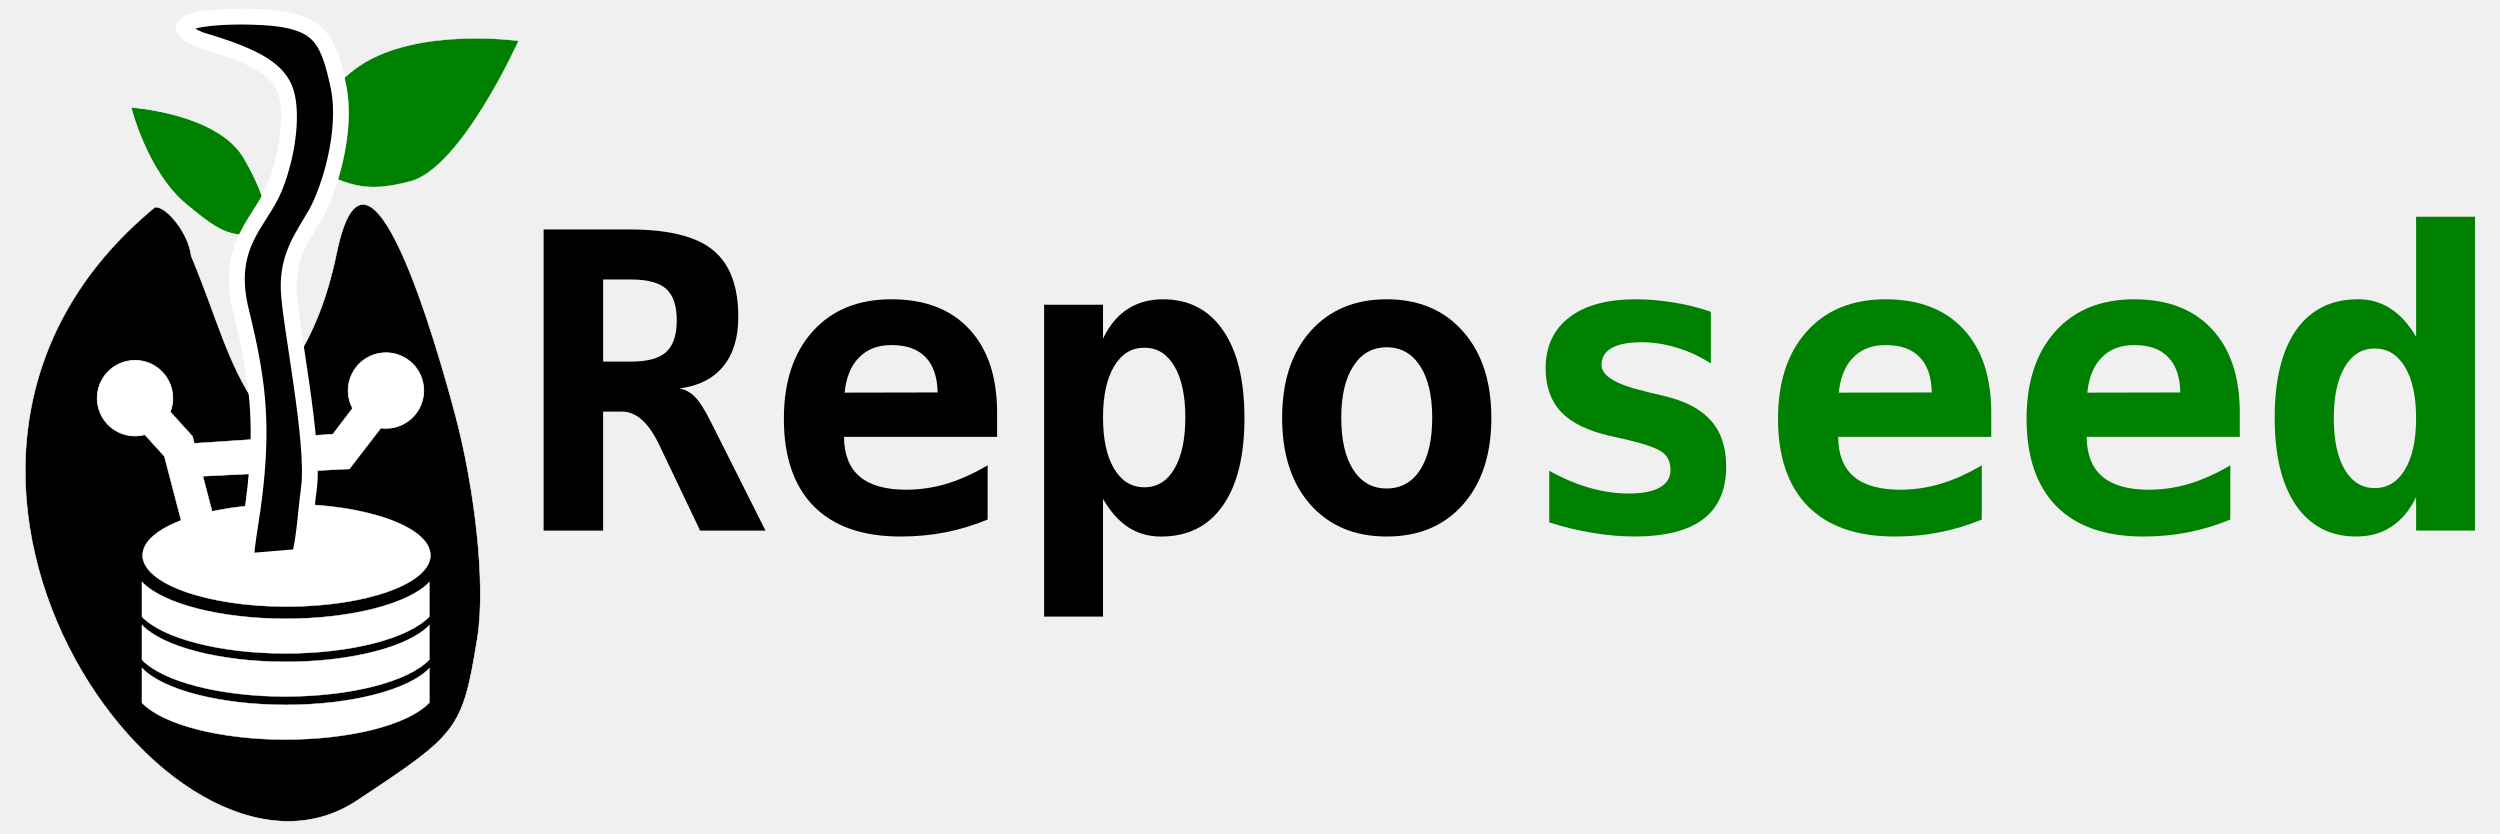
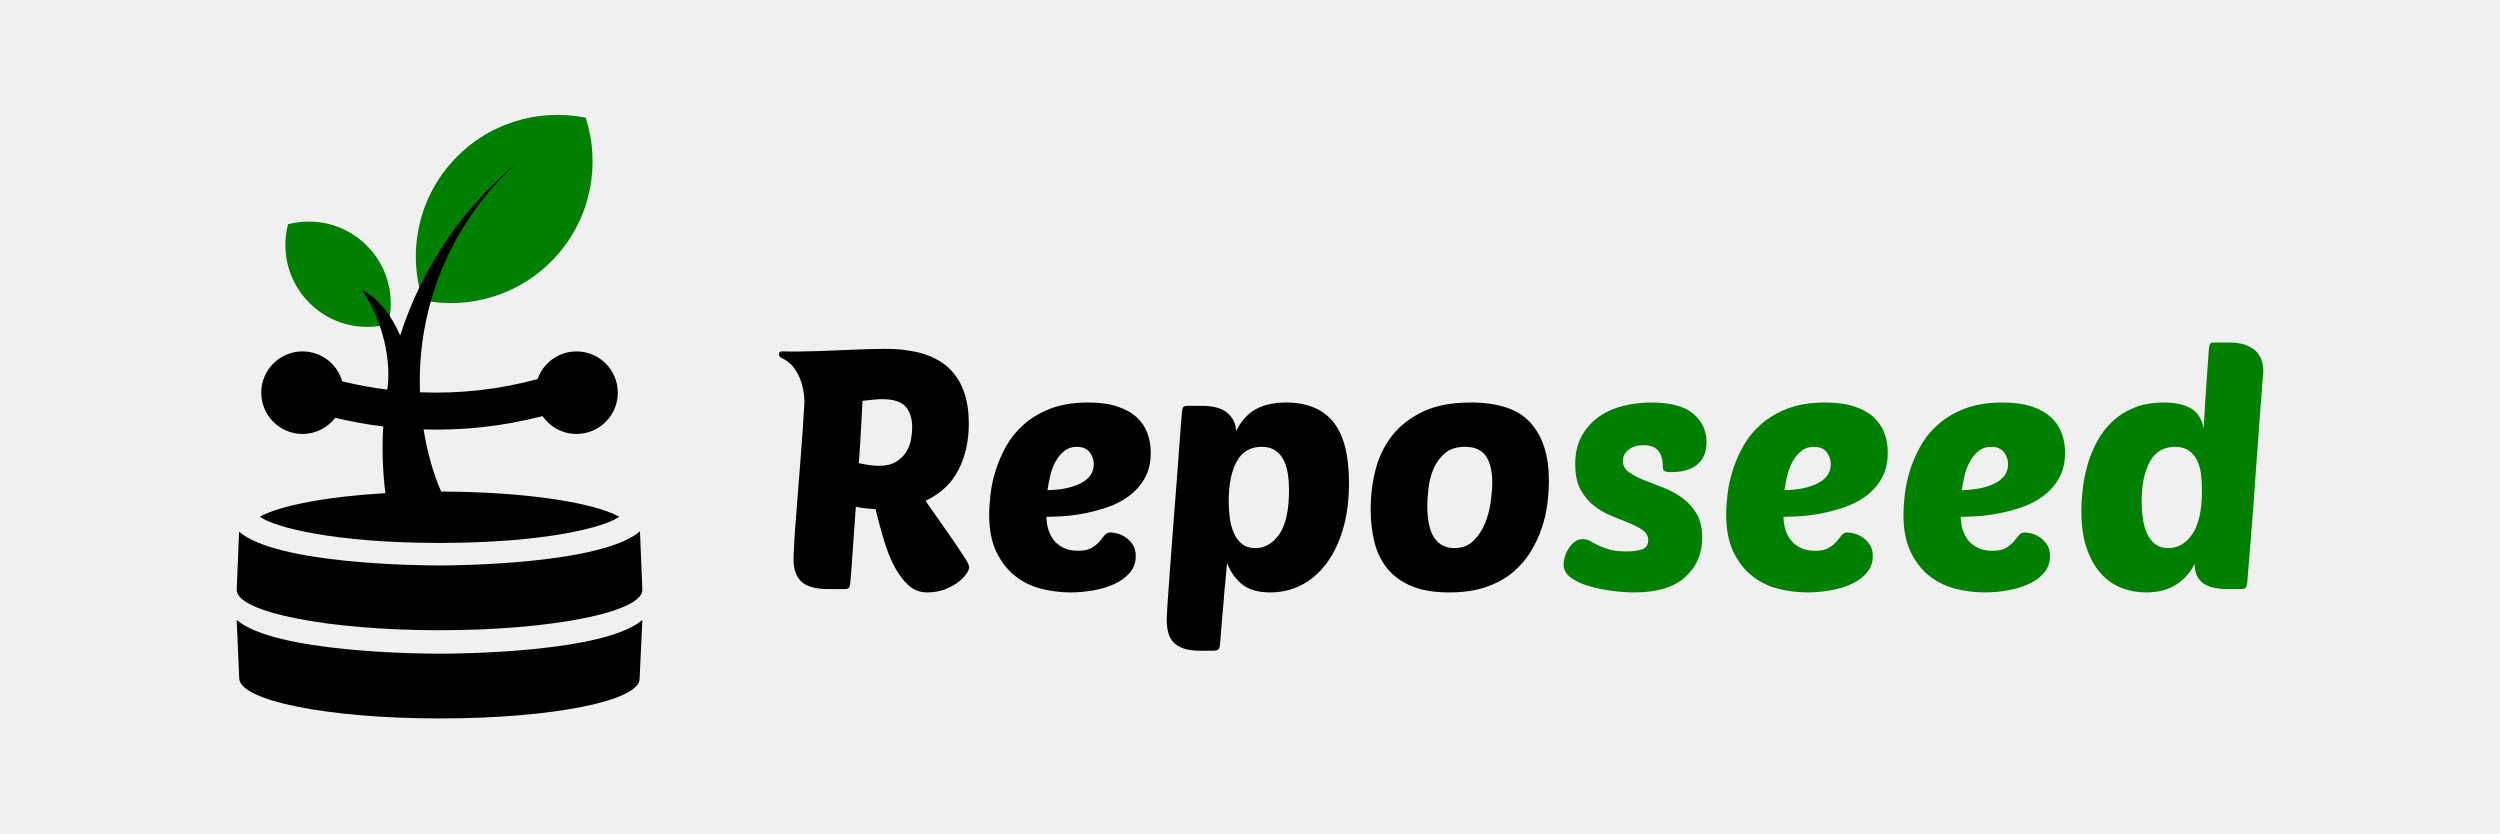
- <svg xmlns="http://www.w3.org/2000/svg" xmlns:ns1="http://www.openswatchbook.org/uri/2009/osb" id="svg8" version="1.1" viewBox="0 0 79.375 26.458" height="100" width="300">
-   <defs id="defs2">
-     <linearGradient ns1:paint="solid" id="linearGradient19071">
-       <stop id="stop19069" offset="0" style="stop-color:#ffffff;stop-opacity:1;" />
-     </linearGradient>
-   </defs>
-   <g transform="translate(0,-270.5417)" id="layer1">
-     <path id="path933-7-9-4-8" d="m 4.16,273.948 c 0,0 2.748,0.181 3.584,1.612 0.836,1.431 0.798,2.169 0.716,2.508 -1.209,-0.09 -1.297,-0.004 -2.546,-1.038 -1.248,-1.034 -1.754,-3.082 -1.754,-3.082 z" style="opacity:1;vector-effect:none;fill:#008000;fill-opacity:1;fill-rule:evenodd;stroke:#f9f9f9;stroke-width:0.022;stroke-linecap:butt;stroke-linejoin:miter;stroke-miterlimit:4;stroke-dasharray:none;stroke-dashoffset:0;stroke-opacity:1" />
-     <path id="path926-2-3-3-9" d="m 13.029,276.3 c 1.624,-0.431 3.436,-4.462 3.436,-4.462 0,0 -3.19,-0.445 -5.032,0.782 -1.842,1.227 -1.7,3.251 -1.7,3.251 1.322,0.441 1.672,0.86 3.296,0.429 z" style="opacity:1;vector-effect:none;fill:#008000;fill-opacity:1;fill-rule:evenodd;stroke:#f9f9f9;stroke-width:0.013;stroke-linecap:butt;stroke-linejoin:miter;stroke-miterlimit:4;stroke-dasharray:none;stroke-dashoffset:0;stroke-opacity:1" />
-     <path id="path1585-7-7-5" d="m 4.92,277.119 c -9.946,8.199 0.504,22.755 6.407,18.846 3.216,-2.13 3.351,-2.235 3.826,-5.139 0.295,-1.803 -0.116,-4.938 -0.697,-7.109 -0.58,-2.171 -2.769,-9.935 -3.764,-5.157 -0.295,1.418 -0.865,3.31 -2.516,4.911 -0.976,-1.42 -1.266,-2.799 -2.106,-4.805 -0.083,-0.728 -0.797,-1.592 -1.149,-1.546 z" style="opacity:1;vector-effect:none;fill:#000000;fill-opacity:1;fill-rule:evenodd;stroke:#f9f9f9;stroke-width:0.017;stroke-linecap:butt;stroke-linejoin:miter;stroke-miterlimit:4;stroke-dasharray:none;stroke-dashoffset:0;stroke-opacity:1" />
-     <path id="rect1803-7-1-0" d="m 276.67,66.09 h 4.529 v 1.023 h -4.529 z" style="opacity:1;fill:#ffffff;fill-opacity:1;stroke:#f9f9f9;stroke-width:0.017;stroke-linecap:butt;stroke-linejoin:miter;stroke-miterlimit:4;stroke-dasharray:none;stroke-opacity:1" transform="rotate(75.33465)" />
-     <path id="path1717-8-3-6" d="m 9.067,294.022 a 4.823,1.72 0 0 0 4.567,-1.173 v -1.093 a 4.823,1.72 0 0 1 -4.561,1.165 4.823,1.72 0 0 1 -4.566,-1.173 v 1.109 a 4.823,1.72 0 0 0 4.56,1.166 z m 0,-1.367 a 4.823,1.72 0 0 0 4.567,-1.173 v -1.094 a 4.823,1.72 0 0 1 -4.561,1.166 4.823,1.72 0 0 1 -4.566,-1.173 v 1.109 a 4.823,1.72 0 0 0 4.56,1.166 z m 0,-1.367 a 4.823,1.72 0 0 0 4.567,-1.173 v -1.093 a 4.823,1.72 0 0 1 -4.561,1.165 4.823,1.72 0 0 1 -4.566,-1.173 v 1.109 a 4.823,1.72 0 0 0 4.56,1.165 z m 0.03,-1.487 a 4.57,1.629 0 0 0 4.57,-1.629 4.57,1.629 0 0 0 -4.57,-1.63 4.57,1.629 0 0 0 -4.57,1.63 4.57,1.629 0 0 0 4.57,1.629 z" style="opacity:1;vector-effect:none;fill:#ffffff;fill-opacity:1;fill-rule:evenodd;stroke:#f9f9f9;stroke-width:0.013;stroke-linecap:butt;stroke-linejoin:miter;stroke-miterlimit:4;stroke-dasharray:none;stroke-dashoffset:0;stroke-opacity:1" />
-     <path id="path1786-9-9-0" d="m 184.732,215.688 a 1.199,1.199 0 0 1 -1.199,1.199 1.199,1.199 0 0 1 -1.199,-1.199 1.199,1.199 0 0 1 1.199,-1.199 1.199,1.199 0 0 1 1.199,1.199 z" style="opacity:1;vector-effect:none;fill:#ffffff;fill-opacity:1;fill-rule:evenodd;stroke:#f9f9f9;stroke-width:0.026;stroke-linecap:butt;stroke-linejoin:miter;stroke-miterlimit:4;stroke-dasharray:none;stroke-dashoffset:0;stroke-opacity:1" transform="rotate(37.91509)" />
-     <path id="path1786-3-8-9-8" d="m 178.595,220.775 a 1.199,1.199 0 0 1 -1.199,1.199 1.199,1.199 0 0 1 -1.199,-1.199 1.199,1.199 0 0 1 1.199,-1.199 1.199,1.199 0 0 1 1.199,1.199 z" style="opacity:1;vector-effect:none;fill:#ffffff;fill-opacity:1;fill-rule:evenodd;stroke:#f9f9f9;stroke-width:0.026;stroke-linecap:butt;stroke-linejoin:miter;stroke-miterlimit:4;stroke-dasharray:none;stroke-dashoffset:0;stroke-opacity:1" transform="rotate(37.91509)" />
-     <path id="rect1803-8-8-3-3" d="m 11.093,285.429 -5.169,0.257 -0.36,-1.03 5.372,-0.353 z" style="opacity:1;fill:#ffffff;fill-opacity:1;stroke:#f9f9f9;stroke-width:0.016;stroke-linecap:butt;stroke-linejoin:miter;stroke-miterlimit:4;stroke-dasharray:none;stroke-opacity:1" />
-     <path id="rect1803-8-3-5-2-7" d="m -240.357,-189.399 h 2.887 v 1.101 h -2.887 z" style="opacity:1;fill:#ffffff;fill-opacity:1;stroke:#f9f9f9;stroke-width:0.014;stroke-linecap:butt;stroke-linejoin:miter;stroke-miterlimit:4;stroke-dasharray:none;stroke-opacity:1" transform="matrix(-0.6718692,-0.7406699,0.8251801,-0.5648697,0,0)" />
-     <path id="rect1803-8-8-3-3-8" d="m 11.705,282.833 -1.391,1.826 0.78,0.77 1.477,-1.918 z" style="opacity:1;fill:#ffffff;fill-opacity:1;stroke:#f9f9f9;stroke-width:0.017;stroke-linecap:butt;stroke-linejoin:miter;stroke-miterlimit:4;stroke-dasharray:none;stroke-opacity:1" />
-     <path id="path918-2" d="m 9.13,271.18 c -1.023,-0.222 -4.626,-0.159 -2.768,0.628 1.574,0.462 2.388,0.87 2.669,1.528 0.282,0.659 0.139,2.034 -0.306,3.147 -0.445,1.113 -1.592,1.817 -1.071,3.933 0.521,2.117 0.681,3.445 0.458,5.552 -0.119,1.124 -0.309,1.896 -0.294,2.394 l 1.686,-0.141 c 0.166,-0.586 0.198,-1.391 0.304,-2.172 0.196,-1.441 -0.612,-5.275 -0.643,-6.333 -0.031,-1.059 0.447,-1.664 0.86,-2.382 0.413,-0.718 1.022,-2.619 0.72,-4.05 -0.301,-1.431 -0.591,-1.881 -1.614,-2.104 z" style="opacity:1;vector-effect:none;fill:#000000;fill-opacity:1;fill-rule:evenodd;stroke:#ffffff;stroke-width:0.502;stroke-linecap:butt;stroke-linejoin:miter;stroke-miterlimit:4;stroke-dasharray:none;stroke-dashoffset:0;stroke-opacity:1" />
-     <text id="text19791" y="266.073" x="-8.429" style="font-style:normal;font-variant:normal;font-weight:300;font-stretch:normal;font-size:10.583px;line-height:125%;font-family:'URW Bookman';-inkscape-font-specification:'URW Bookman, Light';font-variant-ligatures:normal;font-variant-caps:normal;font-variant-numeric:normal;font-feature-settings:normal;text-align:center;letter-spacing:0px;word-spacing:0px;writing-mode:lr-tb;text-anchor:middle;fill:#000000;fill-opacity:1;stroke:none;stroke-width:0.265px;stroke-linecap:butt;stroke-linejoin:miter;stroke-opacity:1" xml:space="preserve">
-       <tspan style="stroke-width:0.265px" y="274.985" x="-8.429" id="tspan19789" />
-     </text>
-     <g id="text19851" style="font-style:normal;font-variant:normal;font-weight:300;font-stretch:normal;font-size:13.117px;line-height:125%;font-family:'URW Bookman';-inkscape-font-specification:'URW Bookman, Light';font-variant-ligatures:normal;font-variant-caps:normal;font-variant-numeric:normal;font-feature-settings:normal;text-align:center;letter-spacing:0px;word-spacing:0px;writing-mode:lr-tb;text-anchor:middle;fill:#000000;fill-opacity:1;stroke:none;stroke-width:0.328px;stroke-linecap:butt;stroke-linejoin:miter;stroke-opacity:1" aria-label="Reposeed">
-       <path id="path835" style="font-style:normal;font-variant:normal;font-weight:bold;font-stretch:normal;font-size:13.117px;font-family:'DejaVu Sans Mono';-inkscape-font-specification:'DejaVu Sans Mono, Bold';font-variant-ligatures:normal;font-variant-caps:normal;font-variant-numeric:normal;font-feature-settings:normal;text-align:center;writing-mode:lr-tb;text-anchor:middle;fill:#000000;fill-opacity:1;stroke-width:0.328px" d="m 21.577,282.874 q 0.282,0.058 0.487,0.269 0.211,0.205 0.512,0.807 l 1.729,3.439 h -2.075 l -1.153,-2.415 q -0.051,-0.102 -0.135,-0.282 -0.506,-1.082 -1.191,-1.082 h -0.602 v 3.779 H 17.26 V 277.827 h 2.729 q 1.845,0 2.645,0.653 0.807,0.653 0.807,2.126 0,0.986 -0.48,1.569 -0.48,0.583 -1.383,0.698 z m -2.427,-3.459 v 2.607 h 0.89 q 0.775,0 1.108,-0.301 0.339,-0.307 0.339,-1.006 0,-0.698 -0.333,-0.999 -0.333,-0.301 -1.114,-0.301 z" />
-       <path id="path837" style="font-style:normal;font-variant:normal;font-weight:bold;font-stretch:normal;font-size:13.117px;font-family:'DejaVu Sans Mono';-inkscape-font-specification:'DejaVu Sans Mono, Bold';font-variant-ligatures:normal;font-variant-caps:normal;font-variant-numeric:normal;font-feature-settings:normal;text-align:center;writing-mode:lr-tb;text-anchor:middle;fill:#000000;fill-opacity:1;stroke-width:0.328px" d="m 31.357,287.037 q -0.653,0.269 -1.332,0.404 -0.679,0.135 -1.435,0.135 -1.8,0 -2.754,-0.961 -0.948,-0.967 -0.948,-2.78 0,-1.755 0.916,-2.773 0.916,-1.018 2.498,-1.018 1.595,0 2.472,0.948 0.884,0.942 0.884,2.658 v 0.762 h -4.861 q 0.006,0.845 0.5,1.262 0.493,0.416 1.473,0.416 0.647,0 1.275,-0.186 0.628,-0.186 1.313,-0.589 z m -1.588,-4.035 q -0.013,-0.743 -0.384,-1.121 -0.365,-0.384 -1.082,-0.384 -0.647,0 -1.031,0.397 -0.384,0.391 -0.455,1.114 z" />
-       <path id="path839" style="font-style:normal;font-variant:normal;font-weight:bold;font-stretch:normal;font-size:13.117px;font-family:'DejaVu Sans Mono';-inkscape-font-specification:'DejaVu Sans Mono, Bold';font-variant-ligatures:normal;font-variant-caps:normal;font-variant-numeric:normal;font-feature-settings:normal;text-align:center;writing-mode:lr-tb;text-anchor:middle;fill:#000000;fill-opacity:1;stroke-width:0.328px" d="m 35.021,286.378 v 3.741 h -1.87 v -9.902 h 1.87 v 1.076 q 0.295,-0.621 0.775,-0.935 0.48,-0.314 1.127,-0.314 1.23,0 1.909,0.986 0.679,0.986 0.679,2.78 0,1.819 -0.692,2.793 -0.685,0.974 -1.96,0.974 -0.576,0 -1.038,-0.295 -0.455,-0.301 -0.801,-0.903 z m 2.613,-2.581 q 0,-1.038 -0.346,-1.627 -0.346,-0.589 -0.954,-0.589 -0.608,0 -0.961,0.589 -0.352,0.589 -0.352,1.627 0,1.038 0.352,1.627 0.352,0.589 0.961,0.589 0.608,0 0.954,-0.589 0.346,-0.589 0.346,-1.627 z" />
-       <path id="path841" style="font-style:normal;font-variant:normal;font-weight:bold;font-stretch:normal;font-size:13.117px;font-family:'DejaVu Sans Mono';-inkscape-font-specification:'DejaVu Sans Mono, Bold';font-variant-ligatures:normal;font-variant-caps:normal;font-variant-numeric:normal;font-feature-settings:normal;text-align:center;writing-mode:lr-tb;text-anchor:middle;fill:#000000;fill-opacity:1;stroke-width:0.328px" d="m 44.026,281.568 q -0.673,0 -1.057,0.596 -0.384,0.589 -0.384,1.646 0,1.057 0.384,1.652 0.384,0.589 1.057,0.589 0.679,0 1.063,-0.589 0.384,-0.596 0.384,-1.652 0,-1.057 -0.384,-1.646 -0.384,-0.596 -1.063,-0.596 z m -3.318,2.242 q 0,-1.736 0.897,-2.748 0.903,-1.018 2.421,-1.018 1.524,0 2.421,1.018 0.903,1.012 0.903,2.748 0,1.736 -0.903,2.754 -0.897,1.012 -2.421,1.012 -1.518,0 -2.421,-1.012 -0.897,-1.018 -0.897,-2.754 z" />
-       <path id="path843" style="fill:#008000;fill-opacity:1" d="m 54.319,280.44 v 1.64 q -0.519,-0.333 -1.082,-0.5 -0.557,-0.173 -1.121,-0.173 -0.628,0 -0.948,0.186 -0.32,0.179 -0.32,0.538 0,0.512 1.371,0.833 l 0.07,0.019 0.538,0.128 q 1.025,0.243 1.499,0.788 0.48,0.538 0.48,1.46 0,1.108 -0.73,1.665 -0.724,0.551 -2.184,0.551 -0.647,0 -1.326,-0.115 -0.679,-0.109 -1.377,-0.333 v -1.64 q 0.621,0.352 1.262,0.538 0.647,0.186 1.249,0.186 0.66,0 0.999,-0.192 0.339,-0.192 0.339,-0.557 0,-0.359 -0.243,-0.551 -0.237,-0.192 -1.14,-0.41 l -0.519,-0.115 q -1.076,-0.243 -1.569,-0.762 -0.493,-0.519 -0.493,-1.39 0,-1.038 0.749,-1.614 0.749,-0.576 2.107,-0.576 0.608,0 1.211,0.102 0.608,0.096 1.179,0.295 z" />
-       <path id="path845" style="fill:#008000;fill-opacity:1" d="m 62.921,287.037 q -0.653,0.269 -1.332,0.404 -0.679,0.135 -1.435,0.135 -1.8,0 -2.754,-0.961 -0.948,-0.967 -0.948,-2.78 0,-1.755 0.916,-2.773 0.916,-1.018 2.498,-1.018 1.595,0 2.472,0.948 0.884,0.942 0.884,2.658 v 0.762 h -4.861 q 0.006,0.845 0.5,1.262 0.493,0.416 1.473,0.416 0.647,0 1.275,-0.186 0.628,-0.186 1.313,-0.589 z m -1.588,-4.035 q -0.013,-0.743 -0.384,-1.121 -0.365,-0.384 -1.082,-0.384 -0.647,0 -1.031,0.397 -0.384,0.391 -0.455,1.114 z" />
-       <path id="path847" style="fill:#008000;fill-opacity:1" d="m 70.812,287.037 q -0.653,0.269 -1.332,0.404 -0.679,0.135 -1.435,0.135 -1.8,0 -2.754,-0.961 -0.948,-0.967 -0.948,-2.78 0,-1.755 0.916,-2.773 0.916,-1.018 2.498,-1.018 1.595,0 2.472,0.948 0.884,0.942 0.884,2.658 v 0.762 h -4.861 q 0.006,0.845 0.5,1.262 0.493,0.416 1.473,0.416 0.647,0 1.275,-0.186 0.628,-0.186 1.313,-0.589 z m -1.588,-4.035 q -0.013,-0.743 -0.384,-1.121 -0.365,-0.384 -1.082,-0.384 -0.647,0 -1.031,0.397 -0.384,0.391 -0.455,1.114 z" />
-       <path id="path849" style="fill:#008000;fill-opacity:1" d="m 76.711,281.234 v -3.811 h 1.87 v 9.966 h -1.87 v -1.063 q -0.301,0.621 -0.781,0.935 -0.474,0.314 -1.121,0.314 -1.23,0 -1.909,-0.986 -0.679,-0.986 -0.679,-2.78 0,-1.819 0.685,-2.793 0.692,-0.974 1.966,-0.974 0.576,0 1.031,0.301 0.461,0.295 0.807,0.89 z m -2.613,2.588 q 0,1.038 0.346,1.627 0.346,0.589 0.954,0.589 0.608,0 0.961,-0.589 0.352,-0.589 0.352,-1.627 0,-1.038 -0.352,-1.627 -0.352,-0.589 -0.961,-0.589 -0.608,0 -0.954,0.589 -0.346,0.589 -0.346,1.627 z" />
-     </g>
-     <text id="text19855" y="280.873" x="59.829" style="font-style:normal;font-variant:normal;font-weight:300;font-stretch:normal;font-size:10.583px;line-height:125%;font-family:'URW Bookman';-inkscape-font-specification:'URW Bookman, Light';font-variant-ligatures:normal;font-variant-caps:normal;font-variant-numeric:normal;font-feature-settings:normal;text-align:center;letter-spacing:0px;word-spacing:0px;writing-mode:lr-tb;text-anchor:middle;fill:#000000;fill-opacity:1;stroke:none;stroke-width:0.265px;stroke-linecap:butt;stroke-linejoin:miter;stroke-opacity:1" xml:space="preserve">
-       <tspan style="stroke-width:0.265px" y="289.784" x="59.829" id="tspan19853" />
-     </text>
-     <text id="text19880" y="273.639" x="22.653" style="font-style:normal;font-variant:normal;font-weight:300;font-stretch:normal;font-size:10.583px;line-height:125%;font-family:'URW Bookman';-inkscape-font-specification:'URW Bookman, Light';font-variant-ligatures:normal;font-variant-caps:normal;font-variant-numeric:normal;font-feature-settings:normal;text-align:center;letter-spacing:0px;word-spacing:0px;writing-mode:lr-tb;text-anchor:middle;fill:#000000;fill-opacity:1;stroke:none;stroke-width:0.265px;stroke-linecap:butt;stroke-linejoin:miter;stroke-opacity:1" xml:space="preserve">
-       <tspan style="stroke-width:0.265px" y="282.55" x="22.653" id="tspan19878" />
-     </text>
+ <svg xmlns="http://www.w3.org/2000/svg" version="1.1" id="Layer_1" x="0px" y="0px" width="300px" height="100px" viewBox="0 0 300 100" enable-background="new 0 0 300 100" xml:space="preserve">
+   <g>
+     <path fill="#010101" d="M128.453,71.091c-1.173,0-2.34-0.146-3.498-0.438c-1.159-0.293-2.199-0.801-3.118-1.52   c-0.92-0.72-1.672-1.68-2.26-2.879c-0.587-1.198-0.878-2.706-0.878-4.519c0-0.665,0.052-1.465,0.159-2.398   c0.105-0.933,0.313-1.892,0.62-2.879c0.306-0.985,0.731-1.966,1.278-2.939c0.548-0.973,1.261-1.846,2.139-2.619   c0.88-0.772,1.945-1.399,3.199-1.879c1.252-0.479,2.745-0.72,4.479-0.72c1.386,0,2.56,0.16,3.519,0.48   c0.958,0.32,1.731,0.753,2.318,1.3c0.587,0.546,1.013,1.18,1.279,1.899c0.267,0.719,0.4,1.492,0.4,2.318   c0,1.227-0.247,2.266-0.739,3.119c-0.494,0.853-1.133,1.565-1.921,2.14c-0.786,0.572-1.658,1.018-2.618,1.339   c-0.958,0.319-1.906,0.566-2.838,0.739c-0.934,0.173-1.794,0.28-2.579,0.319c-0.787,0.04-1.395,0.06-1.819,0.06   c0,0.507,0.072,1.009,0.221,1.5c0.145,0.494,0.365,0.927,0.659,1.301c0.293,0.373,0.681,0.679,1.158,0.918   c0.479,0.24,1.066,0.36,1.76,0.36c0.692,0,1.232-0.113,1.62-0.34c0.386-0.227,0.698-0.48,0.938-0.761   c0.24-0.279,0.446-0.532,0.621-0.759c0.172-0.226,0.405-0.34,0.7-0.34c0.133,0,0.365,0.033,0.698,0.1   c0.334,0.068,0.674,0.208,1.021,0.421c0.346,0.214,0.652,0.506,0.918,0.88c0.267,0.373,0.4,0.854,0.4,1.439   c0,0.772-0.239,1.438-0.72,1.998c-0.48,0.561-1.099,1.013-1.858,1.36c-0.759,0.346-1.605,0.6-2.54,0.759   C130.24,71.012,129.333,71.091,128.453,71.091z M129.214,53.619c-0.587,0-1.087,0.166-1.501,0.5   c-0.412,0.334-0.759,0.753-1.039,1.26c-0.28,0.506-0.493,1.066-0.639,1.679c-0.147,0.613-0.261,1.2-0.342,1.758   c1.653-0.025,2.994-0.305,4.02-0.838c1.026-0.532,1.539-1.293,1.539-2.279c0-0.533-0.168-1.014-0.499-1.439   C130.42,53.833,129.907,53.619,129.214,53.619z" />
+     <path fill="#010101" d="M154.322,48.301c2.507,0,4.392,0.774,5.657,2.319c1.266,1.546,1.899,3.985,1.899,7.316   c0,2.08-0.237,3.934-0.719,5.558c-0.48,1.627-1.147,3.007-1.999,4.14c-0.854,1.133-1.853,1.992-2.999,2.579   c-1.146,0.586-2.387,0.878-3.719,0.878c-1.414,0-2.519-0.306-3.318-0.919c-0.801-0.612-1.427-1.479-1.879-2.599   c-0.081,0.96-0.146,1.692-0.201,2.199c-0.053,0.506-0.093,0.913-0.12,1.22c-0.026,0.307-0.047,0.579-0.06,0.819   c-0.014,0.24-0.04,0.56-0.079,0.959c-0.041,0.4-0.087,0.947-0.142,1.64c-0.053,0.692-0.133,1.652-0.239,2.879   c-0.026,0.321-0.094,0.533-0.199,0.64c-0.107,0.106-0.333,0.16-0.681,0.16h-1.438c-0.827,0-1.499-0.088-2.021-0.26   c-0.52-0.174-0.932-0.42-1.239-0.739c-0.307-0.32-0.518-0.714-0.638-1.18c-0.122-0.467-0.18-1.006-0.18-1.62   c0-0.267,0.039-0.986,0.118-2.159c0.081-1.173,0.182-2.578,0.3-4.218c0.12-1.64,0.254-3.405,0.399-5.297   c0.148-1.894,0.288-3.699,0.422-5.419c0.132-1.719,0.245-3.245,0.338-4.578c0.094-1.332,0.167-2.252,0.221-2.759   c0.026-0.585,0.094-0.933,0.201-1.039c0.079-0.08,0.292-0.12,0.639-0.12h1.56c1.438,0,2.483,0.3,3.139,0.899   c0.653,0.6,0.979,1.313,0.979,2.14c0.612-1.227,1.406-2.105,2.381-2.639C151.678,48.568,152.884,48.301,154.322,48.301z    M151.404,53.619c-1.359,0-2.36,0.586-2.999,1.76c-0.64,1.172-0.96,2.771-0.96,4.797c0,0.693,0.046,1.374,0.139,2.039   c0.094,0.667,0.262,1.268,0.501,1.8c0.239,0.534,0.566,0.959,0.98,1.28c0.412,0.319,0.939,0.479,1.58,0.479   c1.144,0,2.104-0.56,2.878-1.68c0.772-1.12,1.159-2.879,1.159-5.279c0-0.665-0.046-1.311-0.141-1.938   c-0.094-0.627-0.259-1.18-0.499-1.659c-0.239-0.48-0.574-0.866-0.999-1.161C152.617,53.766,152.071,53.619,151.404,53.619z" />
+     <path fill="#010101" d="M173.914,71.091c-1.838,0-3.365-0.259-4.577-0.779c-1.214-0.52-2.18-1.232-2.899-2.139   c-0.719-0.906-1.227-1.966-1.52-3.18c-0.294-1.211-0.438-2.511-0.438-3.897c0-1.599,0.19-3.165,0.577-4.698   c0.389-1.533,1.048-2.898,1.979-4.098c0.934-1.199,2.166-2.166,3.699-2.898c1.532-0.733,3.445-1.101,5.738-1.101   c3.358,0,5.764,0.82,7.217,2.46c1.454,1.639,2.179,3.938,2.179,6.896c0,0.826-0.06,1.739-0.178,2.739   c-0.122,1-0.348,1.992-0.681,2.979c-0.335,0.987-0.787,1.946-1.36,2.879c-0.574,0.934-1.3,1.759-2.178,2.479   c-0.881,0.721-1.94,1.293-3.18,1.72C177.053,70.878,175.594,71.091,173.914,71.091z M175.793,53.619   c-1.012,0-1.819,0.261-2.419,0.779c-0.599,0.521-1.053,1.146-1.358,1.879c-0.307,0.733-0.508,1.507-0.6,2.319   c-0.094,0.813-0.141,1.5-0.141,2.059c0,1.761,0.28,3.054,0.839,3.879c0.562,0.826,1.36,1.24,2.401,1.24   c0.932,0,1.699-0.293,2.297-0.88c0.601-0.586,1.065-1.293,1.4-2.12c0.332-0.826,0.56-1.691,0.68-2.599   c0.119-0.906,0.181-1.665,0.181-2.279c0-1.332-0.248-2.378-0.74-3.138C177.838,53.999,176.993,53.619,175.793,53.619z" />
+     <path fill="#008000" d="M198.185,48.301c2.266,0,3.932,0.447,4.997,1.34c1.066,0.895,1.601,2.032,1.601,3.419   c0,1.173-0.367,2.065-1.101,2.678c-0.731,0.615-1.792,0.92-3.179,0.92c-0.374,0-0.627-0.038-0.759-0.12   c-0.134-0.079-0.199-0.226-0.199-0.44c0-0.238-0.021-0.512-0.061-0.818c-0.04-0.306-0.134-0.6-0.281-0.88   c-0.145-0.279-0.373-0.513-0.679-0.699c-0.307-0.188-0.739-0.28-1.299-0.28c-0.747,0-1.347,0.18-1.8,0.54   c-0.453,0.359-0.68,0.807-0.68,1.339c0,0.561,0.232,1.006,0.7,1.34c0.465,0.333,1.051,0.646,1.759,0.939   c0.706,0.294,1.473,0.593,2.299,0.9c0.827,0.306,1.592,0.713,2.299,1.219c0.707,0.507,1.293,1.141,1.76,1.899   c0.467,0.761,0.699,1.739,0.699,2.938c0,1.919-0.68,3.493-2.039,4.718c-1.358,1.228-3.398,1.839-6.116,1.839   c-0.746,0-1.606-0.059-2.581-0.179c-0.973-0.121-1.898-0.306-2.778-0.56c-0.878-0.254-1.619-0.593-2.219-1.02   c-0.6-0.428-0.899-0.96-0.899-1.601c0-0.239,0.047-0.532,0.141-0.879c0.092-0.347,0.238-0.68,0.439-1   c0.199-0.319,0.44-0.593,0.719-0.819c0.28-0.226,0.62-0.34,1.02-0.34c0.32,0,0.614,0.08,0.881,0.24   c0.267,0.159,0.579,0.326,0.939,0.499c0.36,0.174,0.806,0.341,1.338,0.5c0.534,0.16,1.241,0.24,2.12,0.24   c0.668,0,1.261-0.08,1.779-0.24c0.52-0.159,0.78-0.52,0.78-1.079c0-0.506-0.214-0.912-0.641-1.22   c-0.427-0.306-0.967-0.594-1.619-0.86c-0.653-0.265-1.359-0.552-2.118-0.858c-0.761-0.307-1.467-0.713-2.121-1.22   c-0.652-0.507-1.191-1.153-1.618-1.939s-0.64-1.806-0.64-3.059c0-1.359,0.273-2.512,0.819-3.459   c0.545-0.945,1.254-1.713,2.119-2.299c0.866-0.586,1.846-1.006,2.938-1.26C195.999,48.428,197.092,48.301,198.185,48.301z" />
+     <path fill="#008000" d="M216.897,71.091c-1.175,0-2.342-0.146-3.5-0.438c-1.16-0.293-2.2-0.801-3.118-1.52   c-0.92-0.72-1.673-1.68-2.26-2.879c-0.586-1.198-0.878-2.706-0.878-4.519c0-0.665,0.051-1.465,0.159-2.398   c0.105-0.933,0.313-1.892,0.619-2.879c0.306-0.985,0.733-1.966,1.278-2.939c0.548-0.973,1.261-1.846,2.14-2.619   c0.88-0.772,1.946-1.399,3.2-1.879c1.253-0.479,2.745-0.72,4.478-0.72c1.386,0,2.559,0.16,3.519,0.48   c0.959,0.32,1.733,0.753,2.319,1.3c0.586,0.546,1.013,1.18,1.279,1.899c0.267,0.719,0.399,1.492,0.399,2.318   c0,1.227-0.245,2.266-0.739,3.119c-0.494,0.853-1.133,1.565-1.92,2.14c-0.785,0.572-1.66,1.018-2.619,1.339   c-0.958,0.319-1.905,0.566-2.838,0.739c-0.934,0.173-1.793,0.28-2.579,0.319c-0.788,0.04-1.393,0.06-1.818,0.06   c0,0.507,0.072,1.009,0.22,1.5c0.146,0.494,0.365,0.927,0.659,1.301c0.292,0.373,0.68,0.679,1.16,0.918   c0.479,0.24,1.066,0.36,1.759,0.36s1.232-0.113,1.618-0.34c0.388-0.227,0.701-0.48,0.94-0.761c0.239-0.279,0.446-0.532,0.619-0.759   c0.173-0.226,0.406-0.34,0.7-0.34c0.135,0,0.367,0.033,0.699,0.1c0.333,0.068,0.673,0.208,1.02,0.421   c0.347,0.214,0.652,0.506,0.919,0.88c0.268,0.373,0.402,0.854,0.402,1.439c0,0.772-0.242,1.438-0.722,1.998   c-0.479,0.561-1.099,1.013-1.858,1.36c-0.76,0.346-1.605,0.6-2.539,0.759C218.683,71.012,217.776,71.091,216.897,71.091z    M217.656,53.619c-0.587,0-1.088,0.166-1.5,0.5c-0.413,0.334-0.76,0.753-1.039,1.26c-0.281,0.506-0.493,1.066-0.639,1.679   c-0.148,0.613-0.262,1.2-0.341,1.758c1.653-0.025,2.993-0.305,4.02-0.838c1.024-0.532,1.539-1.293,1.539-2.279   c0-0.533-0.169-1.014-0.501-1.439C218.862,53.833,218.35,53.619,217.656,53.619z" />
+     <path fill="#008000" d="M238.169,71.091c-1.174,0-2.339-0.146-3.5-0.438c-1.16-0.293-2.198-0.801-3.118-1.52   c-0.92-0.72-1.673-1.68-2.26-2.879c-0.586-1.198-0.878-2.706-0.878-4.519c0-0.665,0.053-1.465,0.159-2.398   c0.107-0.933,0.313-1.892,0.619-2.879c0.306-0.985,0.733-1.966,1.278-2.939c0.548-0.973,1.261-1.846,2.14-2.619   c0.881-0.772,1.945-1.399,3.2-1.879c1.252-0.479,2.745-0.72,4.479-0.72c1.386,0,2.56,0.16,3.52,0.48s1.731,0.753,2.319,1.3   c0.585,0.546,1.012,1.18,1.278,1.899c0.267,0.719,0.4,1.492,0.4,2.318c0,1.227-0.248,2.266-0.739,3.119   c-0.495,0.853-1.134,1.565-1.923,2.14c-0.785,0.572-1.656,1.018-2.617,1.339c-0.958,0.319-1.905,0.566-2.838,0.739   c-0.935,0.173-1.793,0.28-2.578,0.319c-0.788,0.04-1.394,0.06-1.82,0.06c0,0.507,0.073,1.009,0.22,1.5   c0.146,0.494,0.366,0.927,0.66,1.301c0.292,0.373,0.68,0.679,1.159,0.918c0.479,0.24,1.065,0.36,1.76,0.36   c0.692,0,1.232-0.113,1.618-0.34c0.388-0.227,0.702-0.48,0.939-0.761c0.242-0.279,0.448-0.532,0.619-0.759   c0.174-0.226,0.407-0.34,0.701-0.34c0.133,0,0.366,0.033,0.7,0.1c0.332,0.068,0.671,0.208,1.021,0.421   c0.347,0.214,0.65,0.506,0.918,0.88c0.267,0.373,0.398,0.854,0.398,1.439c0,0.772-0.24,1.438-0.717,1.998   c-0.481,0.561-1.101,1.013-1.86,1.36c-0.76,0.346-1.605,0.6-2.54,0.759C239.955,71.012,239.048,71.091,238.169,71.091z    M238.929,53.619c-0.587,0-1.087,0.166-1.5,0.5s-0.76,0.753-1.039,1.26c-0.28,0.506-0.495,1.066-0.639,1.679   c-0.148,0.613-0.263,1.2-0.34,1.758c1.65-0.025,2.991-0.305,4.017-0.838c1.026-0.532,1.539-1.293,1.539-2.279   c0-0.533-0.167-1.014-0.498-1.439C240.135,53.833,239.622,53.619,238.929,53.619z" />
+     <path fill="#008000" d="M257.521,71.091c-1.039,0-2.034-0.185-2.979-0.559c-0.947-0.373-1.773-0.959-2.479-1.76   c-0.708-0.8-1.268-1.812-1.681-3.039c-0.413-1.226-0.62-2.704-0.62-4.438c0-0.772,0.055-1.633,0.161-2.579   c0.105-0.945,0.293-1.899,0.56-2.858c0.265-0.961,0.641-1.893,1.119-2.799c0.48-0.907,1.085-1.712,1.819-2.419   s1.613-1.272,2.64-1.699c1.024-0.427,2.231-0.641,3.618-0.641c1.332,0,2.404,0.234,3.22,0.7c0.811,0.467,1.325,1.272,1.538,2.419   c0.054-1.04,0.106-1.945,0.159-2.719c0.054-0.772,0.101-1.493,0.141-2.159c0.041-0.666,0.087-1.333,0.14-1.999   s0.107-1.426,0.16-2.279c0.027-0.586,0.094-0.933,0.199-1.039c0.054-0.054,0.12-0.087,0.201-0.101   c0.079-0.014,0.226-0.02,0.439-0.02h1.562c0.798,0,1.465,0.093,1.998,0.279s0.958,0.44,1.278,0.76   c0.321,0.32,0.547,0.688,0.682,1.1c0.131,0.413,0.199,0.847,0.199,1.3c-0.107,1.333-0.199,2.553-0.281,3.657   c-0.078,1.107-0.174,2.367-0.278,3.78c-0.107,1.411-0.215,2.872-0.321,4.376c-0.107,1.508-0.213,3.001-0.32,4.48   c-0.107,1.479-0.214,2.838-0.32,4.078c-0.104,1.238-0.193,2.306-0.258,3.198c-0.067,0.894-0.113,1.486-0.142,1.778   c-0.053,0.321-0.119,0.534-0.198,0.641c-0.081,0.107-0.308,0.16-0.681,0.16h-1.439c-0.56,0-1.086-0.046-1.58-0.141   c-0.492-0.093-0.919-0.253-1.278-0.479c-0.359-0.226-0.64-0.532-0.84-0.92c-0.2-0.386-0.301-0.886-0.301-1.498   c-0.479,1.012-1.206,1.839-2.178,2.478C260.206,70.771,258.986,71.091,257.521,71.091z M261,53.619   c-1.359,0-2.366,0.593-3.021,1.78c-0.653,1.186-0.979,2.778-0.979,4.776c0,0.693,0.046,1.374,0.14,2.039   c0.094,0.667,0.26,1.268,0.5,1.8c0.239,0.534,0.565,0.959,0.979,1.28c0.412,0.319,0.94,0.479,1.579,0.479   c1.146,0,2.106-0.56,2.88-1.68c0.772-1.12,1.159-2.879,1.159-5.279c0-0.665-0.04-1.311-0.121-1.938   c-0.08-0.627-0.24-1.18-0.479-1.659c-0.239-0.48-0.573-0.866-0.999-1.161C262.212,53.766,261.666,53.619,261,53.619z" />
+     <path fill="#010101" d="M115.818,66.993c-0.319-0.492-0.787-1.193-1.398-2.099l-3.358-4.798c1.812-0.854,3.131-2.094,3.958-3.72   c0.826-1.625,1.239-3.478,1.239-5.557c0-1.359-0.181-2.585-0.54-3.679c-0.359-1.093-0.919-2.025-1.68-2.799   c-0.76-0.772-1.752-1.372-2.978-1.799c-0.684-0.237-1.445-0.401-2.276-0.507l0.007-0.003c-2.727-0.491-9.6,0.271-15.012,0.136   c-0.412-0.011-0.396,0.624-0.014,0.782c1.947,0.811,2.727,3.25,2.769,5.216c-0.015,0.289-0.031,0.578-0.048,0.893   c-0.094,1.679-0.248,3.865-0.462,6.558c-0.104,1.28-0.205,2.539-0.298,3.778c-0.094,1.239-0.181,2.379-0.26,3.419   c-0.082,1.038-0.141,1.94-0.18,2.699c-0.04,0.759-0.062,1.3-0.062,1.618c0,1.173,0.313,2.06,0.941,2.659   c0.625,0.601,1.697,0.9,3.219,0.9h1.997c0.24,0,0.401-0.046,0.481-0.141c0.079-0.093,0.132-0.245,0.16-0.459   c0-0.106,0.024-0.435,0.078-0.98s0.107-1.239,0.161-2.078c0.054-0.841,0.119-1.793,0.199-2.86c0.081-1.064,0.161-2.185,0.239-3.358   c0.613,0.135,1.4,0.228,2.36,0.28c0.319,1.307,0.659,2.56,1.02,3.759s0.784,2.26,1.279,3.178c0.493,0.92,1.051,1.66,1.68,2.22   c0.625,0.56,1.364,0.839,2.219,0.839c0.772,0,1.472-0.119,2.1-0.359c0.626-0.24,1.158-0.526,1.599-0.858   c0.44-0.333,0.772-0.667,0.999-0.999c0.229-0.334,0.341-0.595,0.341-0.781C116.299,67.853,116.139,67.486,115.818,66.993z    M109.322,52.739c-0.094,0.533-0.288,1.034-0.581,1.499c-0.294,0.468-0.699,0.861-1.22,1.18c-0.519,0.319-1.193,0.479-2.018,0.479   c-0.695,0-1.508-0.106-2.44-0.319c0.106-1.467,0.194-2.846,0.26-4.138c0.066-1.293,0.127-2.405,0.182-3.339   c0.452-0.053,0.879-0.101,1.277-0.14c0.401-0.041,0.76-0.061,1.081-0.061c1.331,0,2.266,0.294,2.799,0.88   c0.532,0.587,0.799,1.426,0.799,2.519C109.461,51.726,109.415,52.206,109.322,52.739z" />
+     <path fill="#010101" d="M52.743,75.628c13.444,0,24.34-2.17,24.34-4.845l-0.287-7.021c-4.57,3.917-21.792,4.094-24.053,4.094   c-2.259,0-19.479-0.13-24.05-4.048l-0.289,6.975C28.404,73.458,39.302,75.628,52.743,75.628z" />
+     <path fill="#010101" d="M28.404,74.396l0.303,6.987c0,2.676,10.595,4.831,24.036,4.831c13.444,0,24.009-2.089,24.009-4.764   l0.331-7.055c-4.569,3.918-22.079,4.049-24.34,4.049C50.484,78.444,32.974,78.313,28.404,74.396z" />
+     <path fill="#0E8036" d="M50.932,32.171" />
+     <path fill="#008000" d="M44.011,29.466c2.562,2.56,3.413,6.179,2.562,9.442c-3.271,0.855-6.889,0.003-9.448-2.555   c-2.561-2.558-3.41-6.178-2.558-9.445C37.834,26.056,41.452,26.905,44.011,29.466z" />
+     <path fill="#008000" d="M54.215,19.462c-4.171,4.673-5.288,11.01-3.496,16.568c5.727,1.16,11.896-0.667,16.07-5.338   c4.17-4.673,5.29-11.009,3.497-16.568C64.558,12.966,58.388,14.792,54.215,19.462z" />
+     <path fill="#010101" d="M52.744,65.151c12.754,0,19.891-1.904,21.561-3.146c-3.156-1.746-11.521-2.998-21.369-3.015   c-0.978-2.271-1.683-4.815-2.105-7.455c4.654,0.126,9.317-0.325,14.277-1.6c0.895,1.292,2.384,2.14,4.072,2.14   c2.737,0,4.955-2.218,4.955-4.953s-2.218-4.953-4.955-4.953c-2.162,0-3.996,1.389-4.671,3.323   c-4.559,1.231-9.233,1.777-14.113,1.585c-0.384-10.746,4.026-20.646,11.62-27.518c-6.444,5.343-11.37,12.484-13.994,20.706   c-1.024-2.361-2.451-4.33-4.661-5.539c2.739,3.851,3.606,8.897,3.112,12.027c-1.839-0.228-3.644-0.562-5.409-0.995   c-0.592-2.071-2.495-3.59-4.759-3.59c-2.736,0-4.954,2.218-4.954,4.953s2.218,4.953,4.954,4.953c1.601,0,3.019-0.761,3.924-1.938   c1.883,0.452,3.803,0.804,5.76,1.041c-0.159,2.686-0.071,5.317,0.254,8.001c-6.998,0.412-12.604,1.469-15.059,2.826   C32.854,63.247,39.992,65.151,52.744,65.151z" />
  </g>
</svg>
